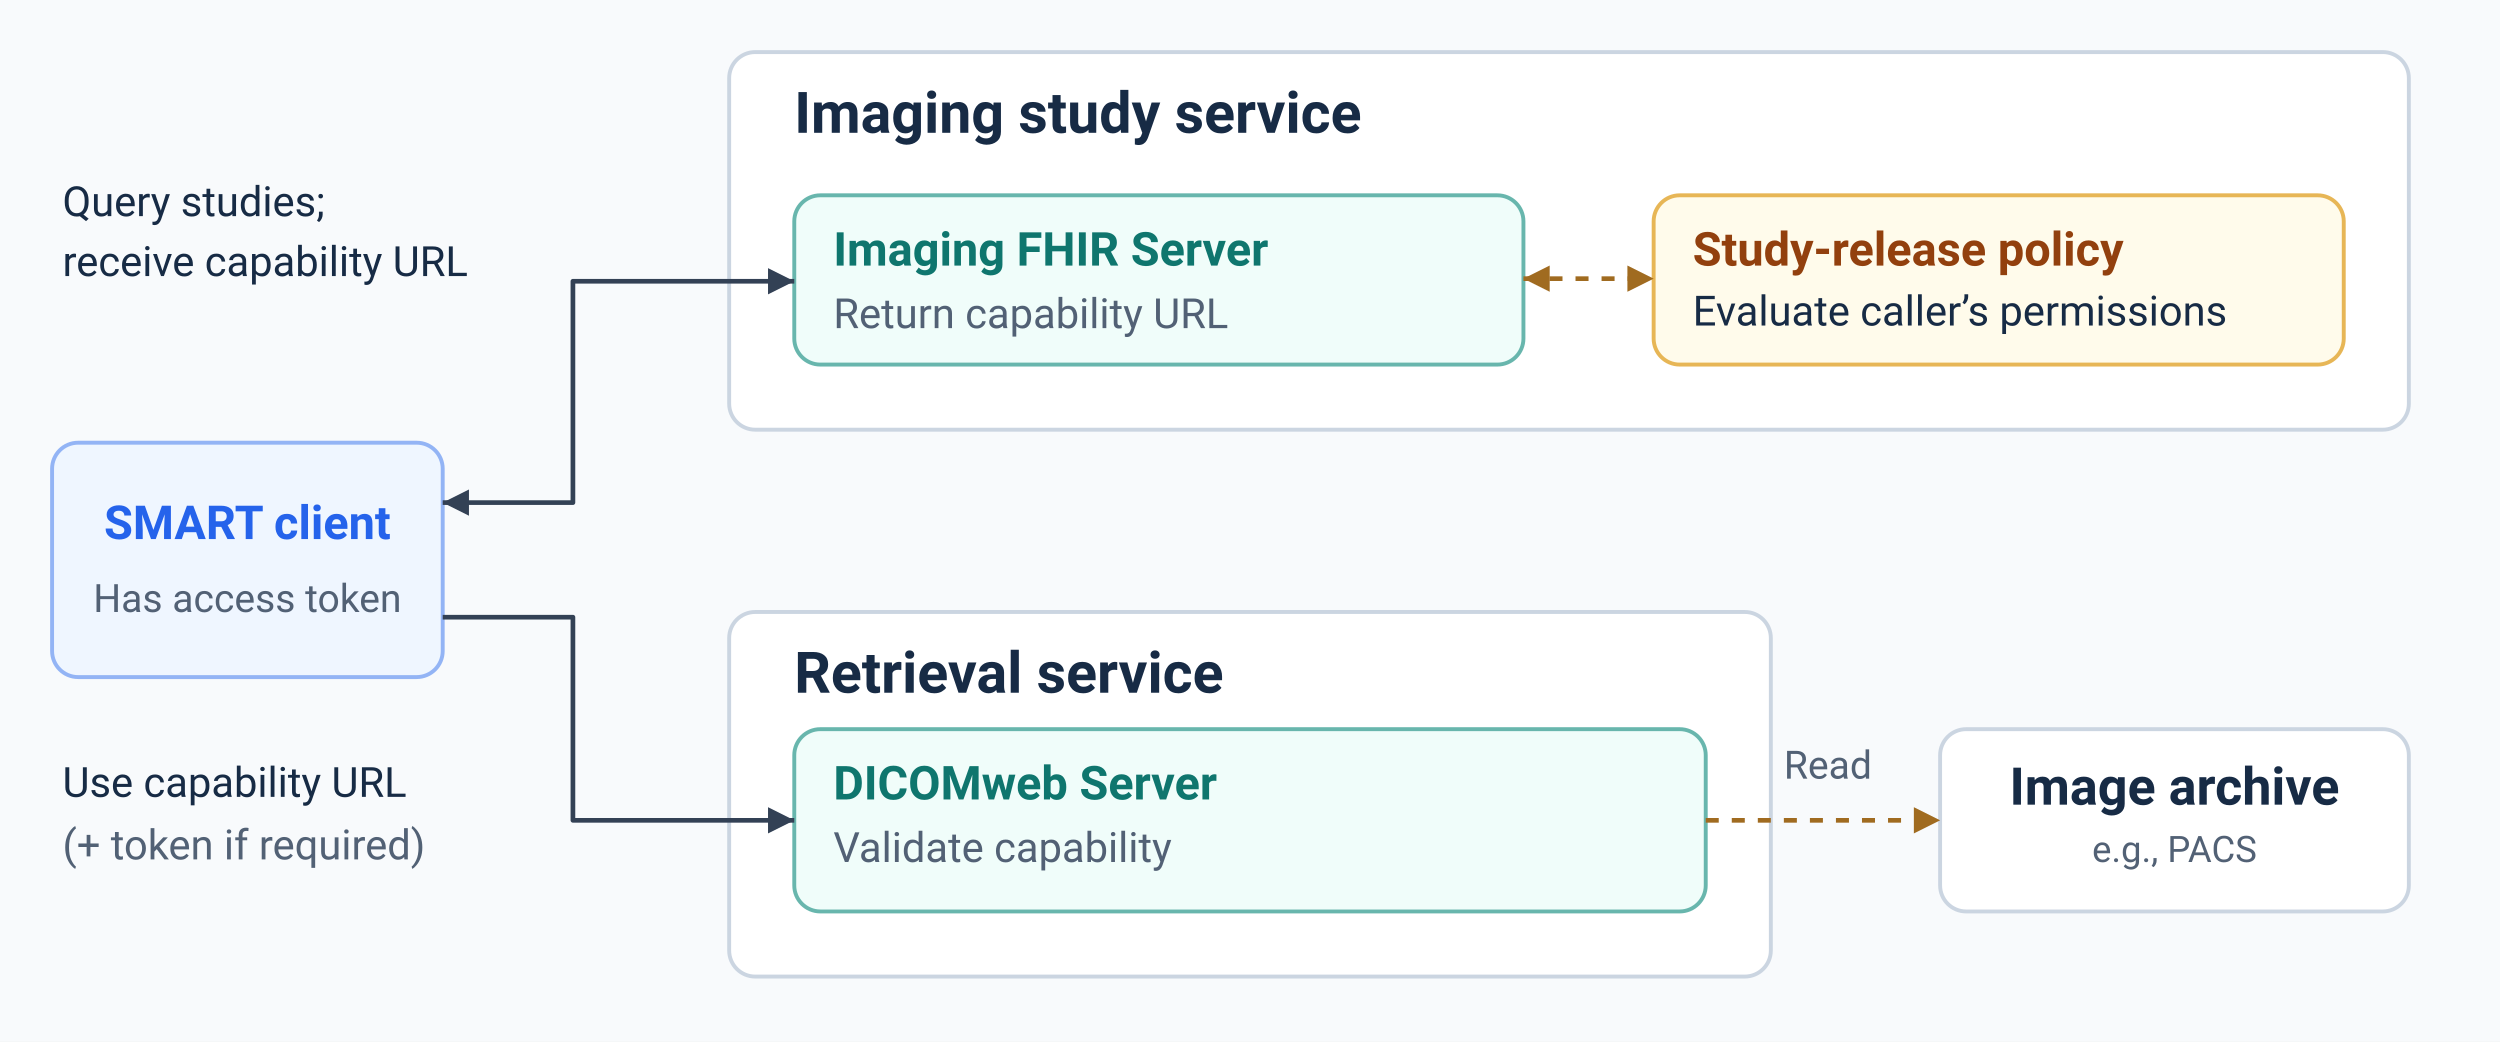
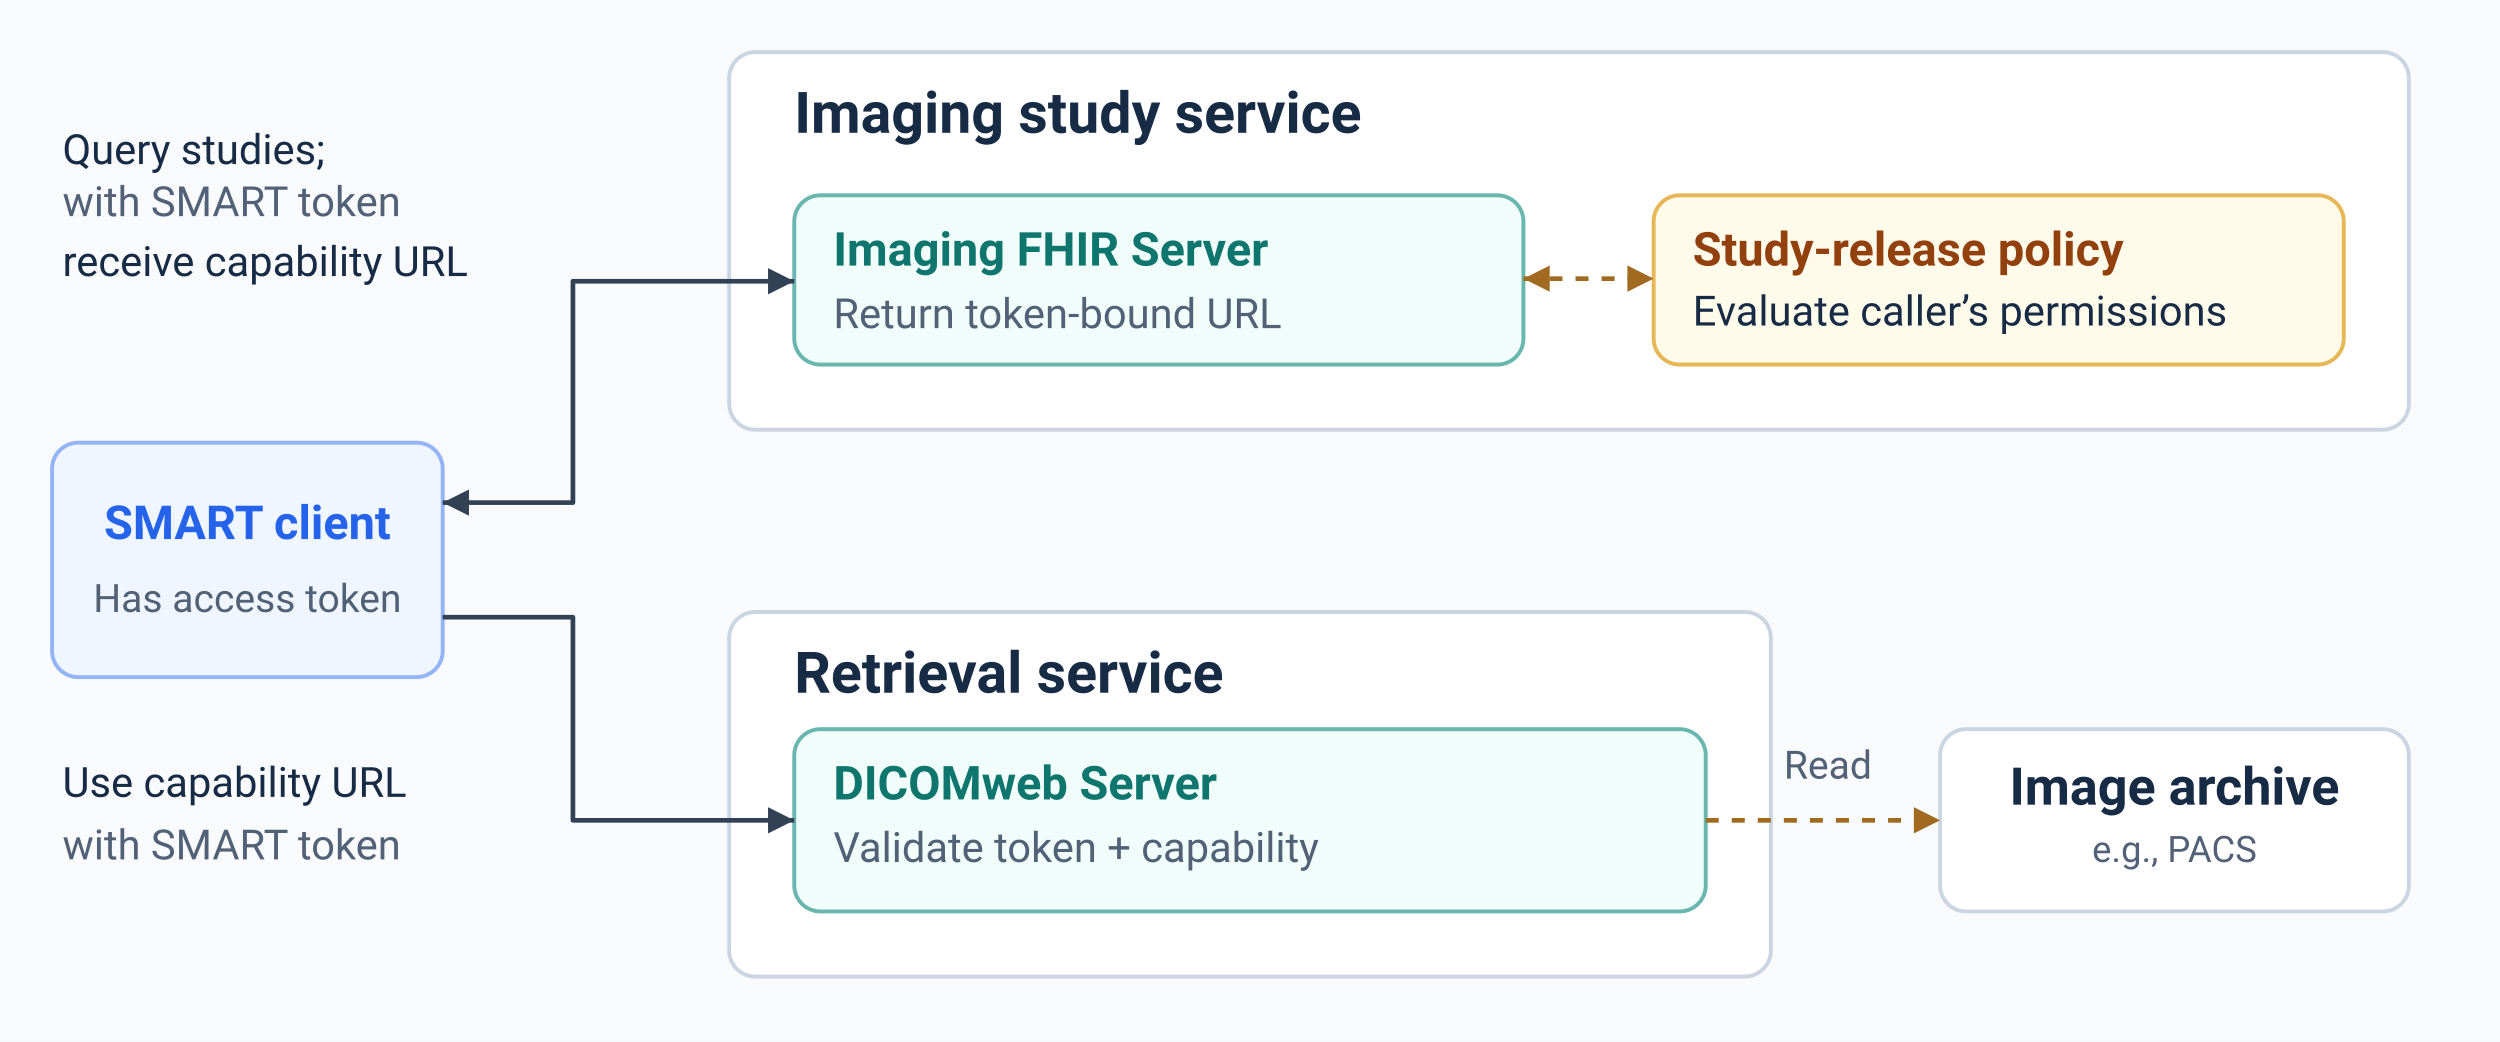
<svg xmlns="http://www.w3.org/2000/svg" width="960" height="400" viewBox="0 0 960 400" font-family="-apple-system, Segoe UI, Roboto, Helvetica, Arial, sans-serif" role="img" aria-labelledby="title desc">
  <defs>
    <marker id="client" viewBox="0 0 10 10" refX="9" refY="5" markerWidth="7" markerHeight="7" orient="auto-start-reverse">
      <path d="M1 1 L9 5 L1 9 Z" fill="#334155" />
    </marker>
    <marker id="internal" viewBox="0 0 10 10" refX="9" refY="5" markerWidth="7" markerHeight="7" orient="auto-start-reverse">
      <path d="M1 1 L9 5 L1 9 Z" fill="#a06b20" />
    </marker>
  </defs>
  <rect width="960" height="400" fill="#f8fafc" />
  <rect x="280" y="20" width="645" height="145" rx="10" fill="#ffffff" stroke="#cbd5e1" stroke-width="1.5" />
  <text x="305" y="51" font-size="22" fill="#172b45" font-weight="650" text-anchor="start">Imaging study service</text>
  <rect x="305" y="75" width="280" height="65" rx="10" fill="#f0fdfa" stroke="#68b6ad" stroke-width="1.5" />
  <text x="320" y="102" font-size="18" fill="#0f766e" font-weight="650" text-anchor="start">Imaging FHIR Server</text>
-   <text x="320" y="126" font-size="16" fill="#526175" font-weight="400" text-anchor="start">Return capability URL</text>
+   <text x="320" y="126" font-size="16" fill="#526175" font-weight="400" text-anchor="start">Return token-bound URL</text>
  <rect x="635" y="75" width="265" height="65" rx="10" fill="#fffbeb" stroke="#e7b656" stroke-width="1.5" />
  <text x="650" y="102" font-size="18" fill="#92400e" font-weight="650" text-anchor="start">Study-release policy</text>
  <text x="650" y="125" font-size="16" fill="#172b45" font-weight="400" text-anchor="start">Evaluate caller’s permissions</text>
  <path d="M585 107 H635" fill="none" stroke="#a06b20" stroke-width="1.8" stroke-linejoin="round" stroke-dasharray="5 5" marker-end="url(#internal)" marker-start="url(#internal)" />
  <rect x="280" y="235" width="400" height="140" rx="10" fill="#ffffff" stroke="#cbd5e1" stroke-width="1.5" />
  <text x="305" y="266" font-size="22" fill="#172b45" font-weight="650" text-anchor="start">Retrieval service</text>
  <rect x="305" y="280" width="350" height="70" rx="10" fill="#f0fdfa" stroke="#68b6ad" stroke-width="1.5" />
  <text x="320" y="307" font-size="18" fill="#0f766e" font-weight="650" text-anchor="start">DICOMweb Server</text>
-   <text x="320" y="331" font-size="16" fill="#526175" font-weight="400" text-anchor="start">Validate capability</text>
+   <text x="320" y="331" font-size="16" fill="#526175" font-weight="400" text-anchor="start">Validate token + capability</text>
  <rect x="20" y="170" width="150" height="90" rx="10" fill="#eff6ff" stroke="#93b4f5" stroke-width="1.5" />
  <text x="95" y="207" font-size="18" fill="#2563eb" font-weight="650" text-anchor="middle">SMART client</text>
  <text x="95" y="235" font-size="15" fill="#526175" font-weight="400" text-anchor="middle">Has access token</text>
  <rect x="745" y="280" width="180" height="70" rx="10" fill="#ffffff" stroke="#cbd5e1" stroke-width="1.5" />
  <text x="835.0" y="309" font-size="20" fill="#172b45" font-weight="650" text-anchor="middle">Image archive</text>
  <text x="835.0" y="331" font-size="14" fill="#526175" font-weight="400" text-anchor="middle">e.g., PACS</text>
  <path d="M170 193 H220 V108 H305" fill="none" stroke="#334155" stroke-width="1.8" stroke-linejoin="round" marker-end="url(#client)" marker-start="url(#client)" />
-   <text x="24" y="83" font-size="16" fill="#172b45" font-weight="400" text-anchor="start">Query studies;</text>
+   <text x="24" y="63" font-size="16" fill="#172b45" font-weight="400" text-anchor="start">Query studies;</text>
+   <text x="24" y="83" font-size="16" fill="#526175" font-weight="400" text-anchor="start">with SMART token</text>
  <text x="24" y="106" font-size="16" fill="#172b45" font-weight="400" text-anchor="start">receive capability URL</text>
  <path d="M170 237 H220 V315 H305" fill="none" stroke="#334155" stroke-width="1.8" stroke-linejoin="round" marker-end="url(#client)" />
  <text x="24" y="306" font-size="16" fill="#172b45" font-weight="400" text-anchor="start">Use capability URL</text>
-   <text x="24" y="330" font-size="16" fill="#526175" font-weight="400" text-anchor="start">(+ token if required)</text>
+   <text x="24" y="330" font-size="16" fill="#526175" font-weight="400" text-anchor="start">with SMART token</text>
  <path d="M655 315 H745" fill="none" stroke="#a06b20" stroke-width="1.8" stroke-linejoin="round" stroke-dasharray="5 5" marker-end="url(#internal)" />
  <text x="685" y="299" font-size="15" fill="#526175" font-weight="400" text-anchor="start">Read</text>
</svg>
